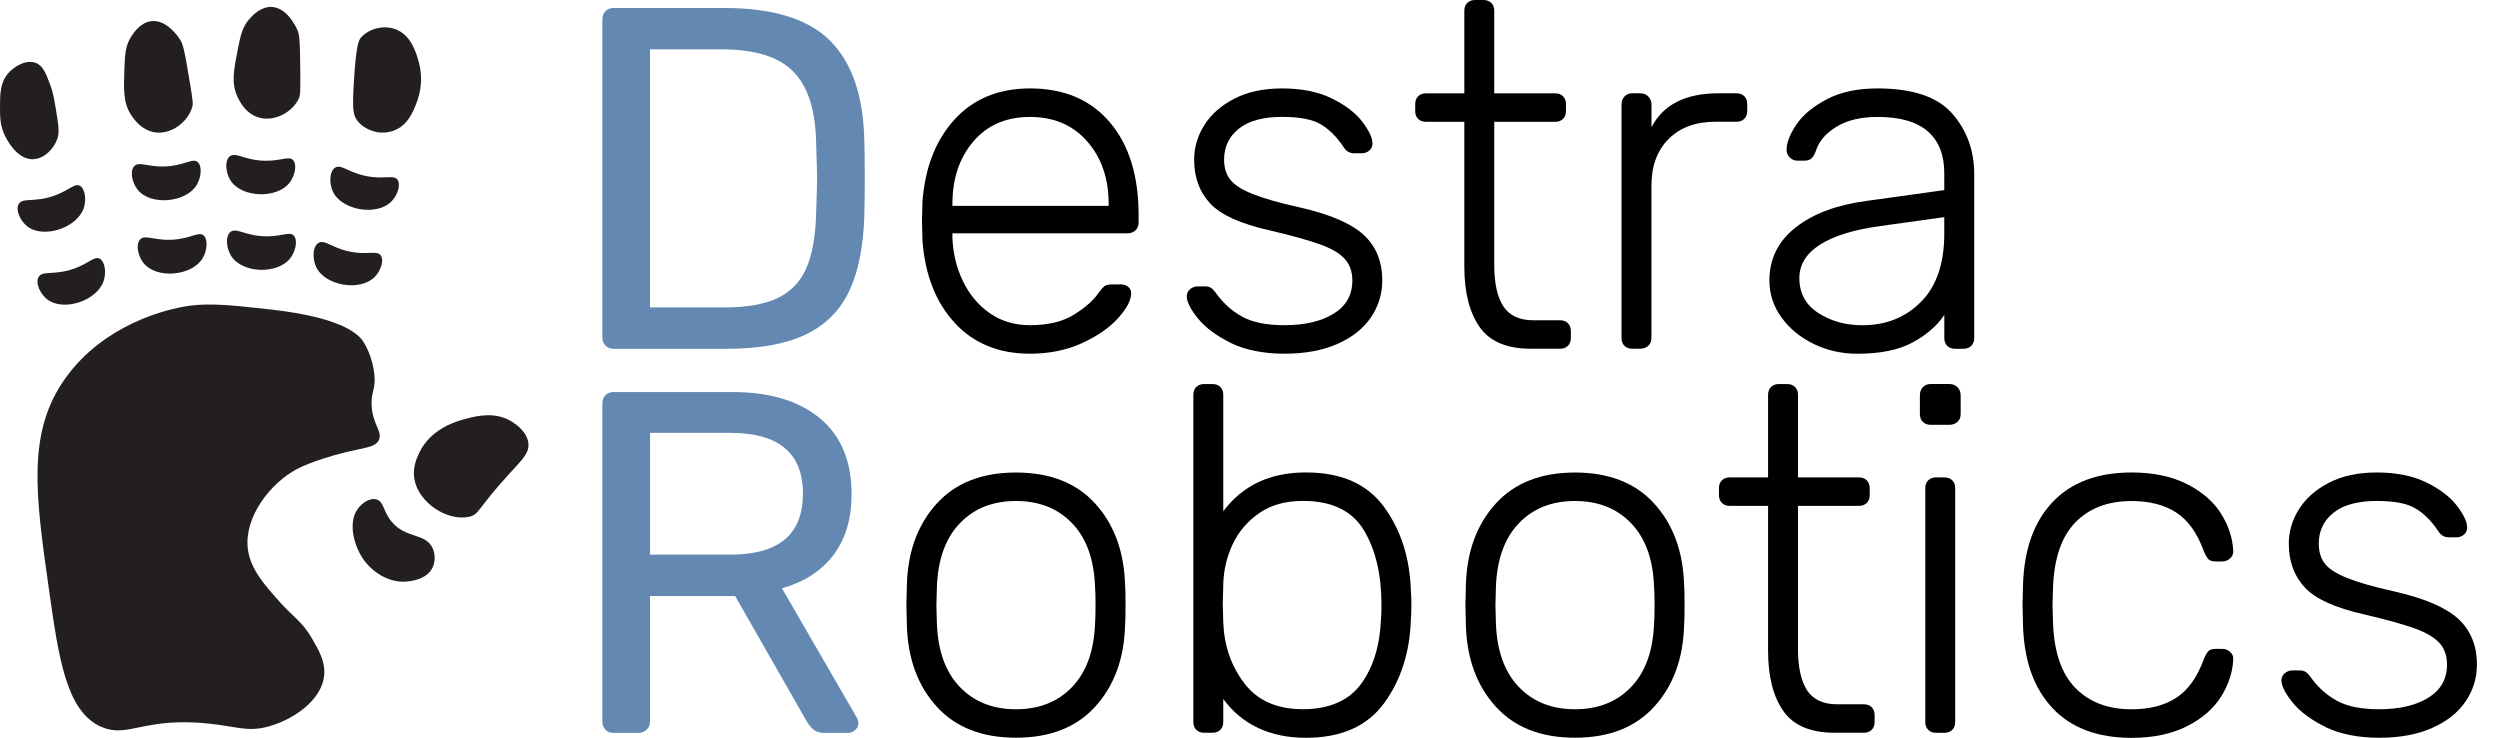
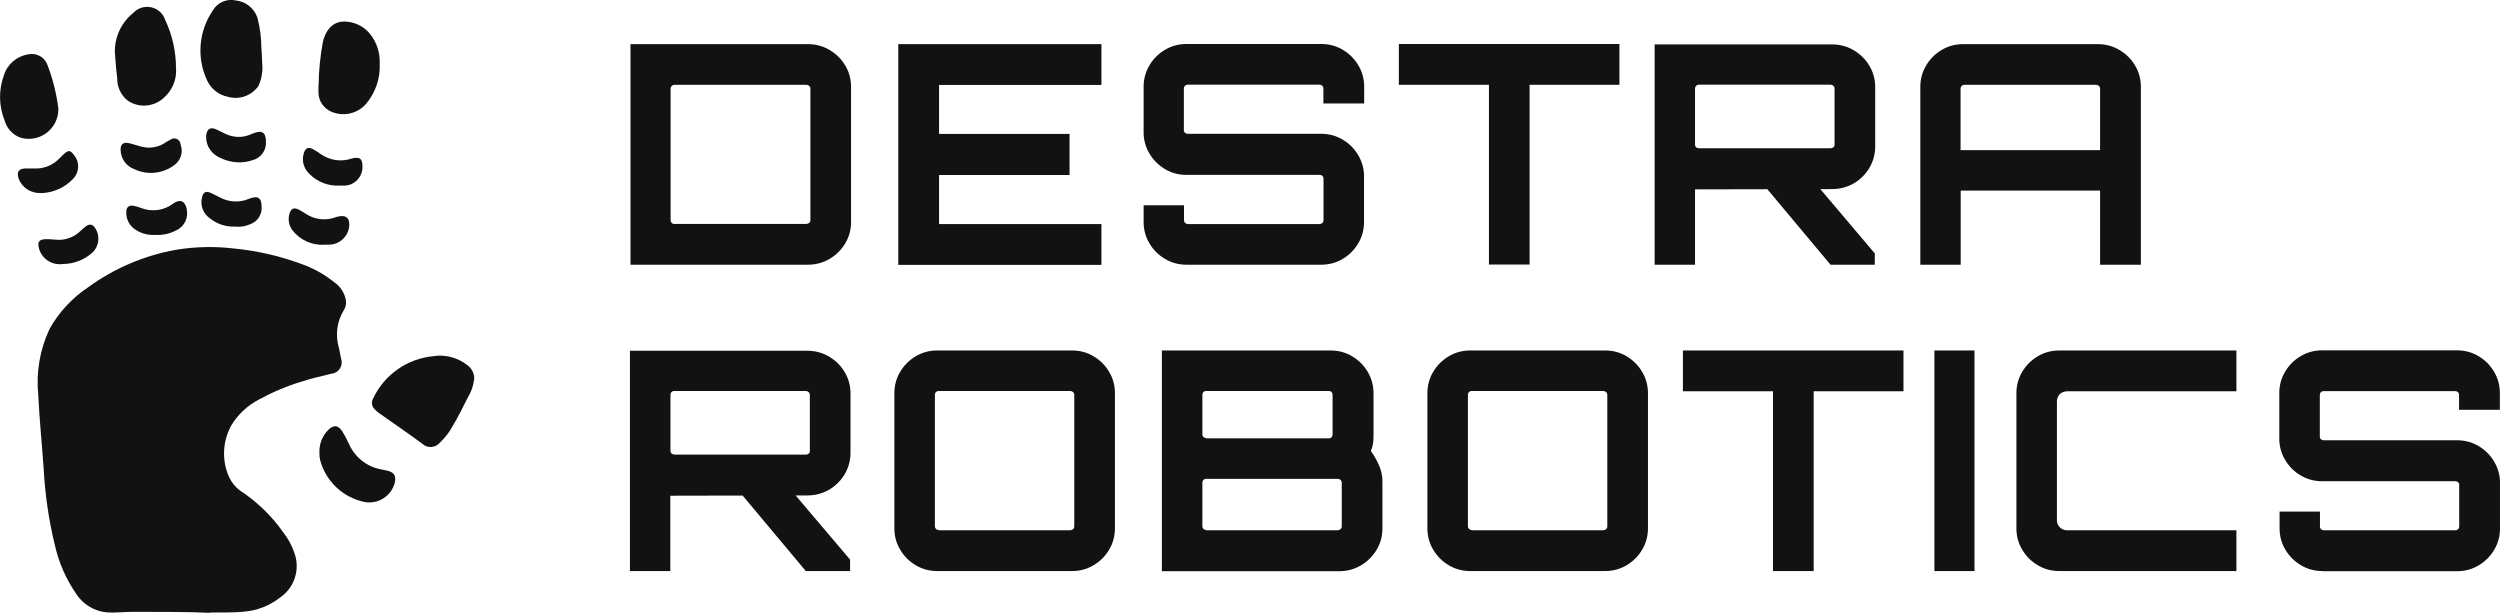
- <svg xmlns="http://www.w3.org/2000/svg" id="Layer_1" viewBox="0 0 569.97 168.19">
+ <svg xmlns="http://www.w3.org/2000/svg" viewBox="0 0 179.54 44.01">
  <defs>
-     <style>.cls-1{fill:#231f20;}.cls-2{fill:#6389b3;}</style>
+     <style>.s{fill:#121212;}</style>
  </defs>
  <g>
-     <path class="cls-1" d="M23.03,165.7c-7.95-3.58-9.66-15.69-11.89-31.45-3.06-21.61-5.07-35.79,3.88-48.18,8.79-12.18,22.87-15.3,25.44-15.87,6.03-1.33,11.1-.77,21.26,.36,17.52,1.95,20.48,6.27,21.26,7.57,2.58,4.34,2.44,8.65,2.44,8.65-.08,2.44-.78,2.92-.7,5.41,.14,4.51,2.41,5.96,1.74,7.93-.67,1.97-3.51,1.9-8.71,3.25-.78,.2-6.59,1.73-10.11,3.6-5.9,3.14-11.96,10.77-11.15,18.04,.52,4.65,3.76,8.28,7.32,12.26,3.09,3.46,5.06,4.39,7.32,8.29,1.58,2.73,3.04,5.25,2.79,8.29-.51,6.02-7.45,10.4-12.89,11.83-4.51,1.19-6.8,.04-12.89-.65-15.36-1.75-18.94,3.43-25.09,.65l-.02,.02Z" />
-     <path class="cls-1" d="M107.01,117.8c-4.91,1.16-11.65-3.15-12.55-8.65-.42-2.57,.55-4.69,1.05-5.77,2.66-5.81,8.9-7.44,10.8-7.93,2.25-.59,6.62-1.73,10.45,.72,.68,.43,3.53,2.26,3.72,5.05,.14,2.16-1.4,3.55-4.42,6.85-7.33,8.03-6.76,9.19-9.06,9.74h0Z" />
-     <path class="cls-1" d="M85.76,113.83c1.76,.44,1.51,2.63,3.48,5.05,3.3,4.03,7.81,2.55,9.41,6.13,.63,1.42,.57,3.08,0,4.33-1.31,2.85-5.16,3.18-5.92,3.25-4.04,.35-7.96-2.12-10.11-5.41-1.96-3.01-3.31-8.07-1.05-11.18,.89-1.22,2.63-2.55,4.18-2.16h0Z" />
-     <path class="cls-1" d="M85.31,63.25c-3.38,3.25-11.33,1.87-13.28-2.48-.8-1.77-.77-4.44,.48-5.33,1.51-1.09,3.38,1.46,8.36,2.11,3.46,.45,5.19-.44,5.96,.71,.8,1.2-.11,3.64-1.51,5h-.01Z" />
-     <path class="cls-1" d="M89.17,46.01c-3.35,3.28-11.32,1.95-13.3-2.39-.81-1.77-.8-4.43,.44-5.34,1.5-1.1,3.39,1.44,8.37,2.05,3.46,.42,5.19-.47,5.96,.67,.81,1.2-.08,3.64-1.48,5.01h.01Z" />
-     <path class="cls-1" d="M65.99,41.69c-2.92,3.69-10.99,3.42-13.48-.62-1.02-1.65-1.34-4.29-.22-5.35,1.36-1.28,3.54,.98,8.56,.93,3.48-.03,5.09-1.15,5.99-.12,.95,1.08,.36,3.62-.85,5.16Z" />
-     <path class="cls-1" d="M66.15,58.91c-2.92,3.7-10.98,3.44-13.48-.6-1.02-1.65-1.34-4.29-.22-5.35,1.36-1.29,3.54,.98,8.56,.92,3.48-.04,5.08-1.16,5.99-.13,.95,1.08,.37,3.62-.85,5.16Z" />
-     <path class="cls-1" d="M44.84,42.19c-2.47,4.03-10.51,4.76-13.46,1.06-1.2-1.51-1.83-4.1-.84-5.29,1.2-1.44,3.63,.53,8.6-.14,3.45-.47,4.92-1.78,5.94-.86,1.07,.95,.78,3.55-.25,5.23h.01Z" />
-     <path class="cls-1" d="M46.17,58.93c-2.48,4.02-10.52,4.74-13.46,1.02-1.2-1.51-1.82-4.1-.82-5.29,1.2-1.44,3.63,.54,8.6-.12,3.46-.46,4.92-1.76,5.94-.85,1.06,.96,.77,3.55-.26,5.23h0Z" />
-     <path class="cls-1" d="M19.07,47.51c-1.57,4.49-9.26,7-12.92,4.05-1.49-1.21-2.64-3.59-1.92-4.97,.87-1.68,3.65-.29,8.37-2.06,3.27-1.23,4.43-2.83,5.62-2.17,1.24,.69,1.51,3.29,.85,5.16h0Z" />
-     <path class="cls-1" d="M23.6,64.14c-1.57,4.49-9.26,7-12.92,4.05-1.49-1.21-2.64-3.59-1.92-4.97,.87-1.68,3.65-.29,8.37-2.06,3.27-1.23,4.43-2.83,5.62-2.17,1.24,.69,1.51,3.29,.85,5.16h0Z" />
-     <path class="cls-1" d="M7.7,36.3c-3.99,.24-6.4-4.97-6.77-5.78C0,28.37,0,26.49,0,24.5c0-3,.02-5.57,1.77-7.68,1.5-1.8,4.37-3.38,6.54-2.42,1.56,.69,2.21,2.45,3.18,5.06,.6,1.62,.81,2.85,1.14,4.8,.66,3.91,.99,5.86,.46,7.36-.74,2.1-2.8,4.51-5.4,4.66v.02Z" />
-     <path class="cls-1" d="M35.2,30.15c-2.95-.49-4.64-2.96-5.17-3.73-1.96-2.85-1.85-5.89-1.67-10.69,.12-3.3,.23-5.35,1.59-7.45,.51-.78,2.07-3.19,4.59-3.46,3.51-.38,6.16,3.66,6.5,4.18,.58,.88,.93,1.7,2.3,10.13,.66,4.04,.69,4.51,.48,5.27-.92,3.34-4.78,6.4-8.62,5.76h0Z" />
-     <path class="cls-1" d="M90.32,29.55c-1.73,.82-3.34,.71-3.96,.64-.29-.04-3.24-.43-4.94-2.75-.93-1.26-1.1-2.56-.76-8.43,.52-9,1.15-9.93,1.72-10.54,1.84-1.97,4.99-2.75,7.59-1.88,3.81,1.28,4.98,5.61,5.54,7.69,1.23,4.58-.2,8.34-.66,9.48-.7,1.75-1.78,4.49-4.53,5.79Z" />
-     <path class="cls-1" d="M58.7,26.7c-2.83-.98-4.12-3.7-4.52-4.55-1.49-3.15-.9-6.12,.02-10.83,.64-3.24,1.06-5.24,2.74-7.09,.62-.69,2.54-2.8,5.08-2.64,3.53,.22,5.51,4.65,5.76,5.21,.43,.96,.65,1.83,.69,10.38,.02,4.1-.03,4.56-.35,5.28-1.43,3.14-5.72,5.52-9.41,4.24h-.01Z" />
+     <path class="s" d="m15.06,44.01c-1.62-.08-3.58-.06-5.53-.07-.62,0-1.23.08-1.85.04-.91-.08-1.73-.58-2.22-1.35-.73-1.06-1.25-2.26-1.53-3.52-.44-1.81-.7-3.66-.8-5.53-.12-1.73-.3-3.46-.38-5.19-.17-1.63.11-3.27.8-4.75.67-1.21,1.63-2.24,2.78-3.01,1.87-1.36,4.02-2.28,6.3-2.69,1.39-.23,2.8-.26,4.2-.09,1.66.16,3.29.54,4.85,1.12.85.3,1.64.75,2.34,1.31.43.3.73.76.82,1.28.04.25-.01.51-.15.72-.5.81-.62,1.79-.35,2.7.05.26.11.51.15.76.16.42-.06.9-.48,1.05-.07.03-.14.04-.22.05-.69.18-1.4.32-2.08.55-1.08.32-2.12.76-3.11,1.3-.83.43-1.52,1.08-2,1.88-.61,1.12-.68,2.47-.17,3.64.22.5.59.91,1.06,1.19,1.11.77,2.08,1.73,2.85,2.83.42.54.73,1.15.9,1.81.25,1.11-.2,2.25-1.14,2.88-.75.59-1.66.94-2.61,1.01-.7.07-1.39.05-2.42.06" />
+     <path class="s" d="m34.05,27.23c-.05.46-.2.9-.44,1.29-.36.72-.72,1.45-1.14,2.14-.23.42-.53.8-.88,1.13-.31.37-.86.42-1.23.11-.01,0-.02-.02-.03-.03-1-.74-2.03-1.44-3.05-2.16-.13-.09-.25-.19-.36-.31-.22-.19-.27-.51-.13-.77.8-1.71,2.44-2.87,4.32-3.05.87-.14,1.76.1,2.45.64.32.23.51.61.5,1.01" />
+     <path class="s" d="m18.85,4.76c.01.49-.09.99-.3,1.43-.5.69-1.37,1-2.19.76-.66-.13-1.21-.57-1.49-1.18-.76-1.63-.6-3.53.41-5.01.33-.58,1-.87,1.64-.73.72.07,1.34.56,1.57,1.25.18.7.28,1.43.28,2.15.04.41.04.82.07,1.33" />
+     <path class="s" d="m12.64,4.88c.07.8-.25,1.58-.85,2.12-.71.68-1.8.78-2.61.23-.49-.38-.77-.97-.76-1.58-.06-.53-.12-1.07-.15-1.61-.13-1.2.37-2.37,1.31-3.12.52-.55,1.38-.57,1.93-.05.16.15.28.34.35.55.51,1.08.78,2.27.78,3.47" />
+     <path class="s" d="m22.88,6.15c.01-1.06.12-2.11.31-3.15.26-1.03.86-1.54,1.75-1.44.63.06,1.22.37,1.62.86.49.6.74,1.36.71,2.14.05,1.06-.3,2.09-.98,2.9-.6.68-1.55.92-2.4.6-.62-.22-1.04-.81-1.02-1.47v-.45" />
+     <path class="s" d="m4.19,7.87c-.01,1.17-.97,2.11-2.14,2.1-.22,0-.44-.04-.65-.11-.51-.21-.91-.65-1.06-1.18-.43-1.06-.45-2.23-.05-3.3.25-.79.94-1.36,1.76-1.48.55-.11,1.1.17,1.33.69.41,1.06.69,2.16.82,3.29" />
+     <path class="s" d="m22.94,32.5c-.02-.59.19-1.16.59-1.58.41-.44.77-.41,1.08.1.17.29.33.59.47.9.43.95,1.31,1.63,2.35,1.8.13.03.25.05.38.08.52.13.66.38.53.91-.26.92-1.17,1.5-2.12,1.35-1.57-.31-2.82-1.48-3.23-3.02-.04-.18-.06-.36-.05-.54" />
+     <path class="s" d="m2.93,13.86c-.71.04-1.37-.39-1.6-1.06-.14-.46.01-.69.49-.7h.66c.67.03,1.31-.23,1.77-.71.1-.1.2-.2.3-.29.37-.35.49-.34.8.08.38.49.35,1.19-.09,1.65-.6.65-1.45,1.02-2.33,1.04" />
+     <path class="s" d="m16.96,16.27c-.69.05-1.37-.17-1.9-.6-.48-.34-.7-.94-.55-1.51.09-.37.3-.47.64-.3.25.12.5.25.75.37.62.3,1.34.32,1.97.05.67-.26.93-.08.92.64.01.52-.3.98-.79,1.17-.33.15-.69.22-1.04.19" />
+     <path class="s" d="m24.37,13.33c-.81.04-1.59-.27-2.16-.85-.4-.38-.56-.95-.39-1.48.11-.38.33-.47.67-.28.2.11.39.24.58.37.64.43,1.44.55,2.17.3.59-.16.81,0,.79.61,0,.73-.59,1.33-1.32,1.33,0,0-.01,0-.02,0-.11,0-.22,0-.33,0" />
+     <path class="s" d="m23.27,17.58c-.87.04-1.71-.34-2.25-1.02-.27-.34-.36-.8-.23-1.22.11-.36.31-.46.66-.29.17.09.33.19.49.29.63.43,1.43.53,2.14.27.06-.02.11-.04.17-.05.61-.16.91.12.82.76-.11.73-.75,1.27-1.49,1.25h-.3" />
+     <path class="s" d="m13.05,10.75c.02.42-.16.82-.5,1.08-.82.64-1.93.77-2.88.33-.6-.21-1.01-.78-1.01-1.42,0-.37.18-.54.55-.47.33.07.65.19.98.27.57.14,1.17.04,1.66-.28.13-.09.27-.17.41-.24.2-.14.48-.09.62.11.04.06.07.12.08.19.04.14.07.28.09.43" />
+     <path class="s" d="m17.11,11.66c-.53-.02-1.04-.17-1.5-.43-.55-.31-.86-.92-.8-1.55.08-.44.31-.57.71-.39.23.1.45.22.67.32.55.27,1.2.3,1.77.06l.22-.09c.65-.26.92-.07.92.62.03.6-.37,1.15-.95,1.3-.33.11-.68.17-1.03.16" />
+     <path class="s" d="m11.15,16.87c-.47.03-.93-.08-1.33-.32-.49-.26-.78-.79-.75-1.34,0-.34.2-.49.53-.43.18.04.37.09.54.16.77.3,1.64.18,2.3-.32.49-.35.86-.19.97.4.14.63-.18,1.27-.77,1.53-.46.24-.97.35-1.49.32" />
+     <path class="s" d="m4.5,18.96c-.8.11-1.55-.41-1.72-1.2-.09-.39.05-.56.45-.58.42-.03.83.08,1.25.03.47-.06.91-.26,1.25-.58.14-.13.28-.26.43-.37.28-.21.5-.16.69.14.35.55.27,1.27-.2,1.73-.59.53-1.35.83-2.15.83" />
  </g>
-   <g>
-     <path class="cls-2" d="M138.05,166.35c-.48-.48-.72-1.09-.72-1.83V92.04c0-.81,.24-1.46,.72-1.94,.48-.48,1.09-.72,1.83-.72h27.08c8.51,0,15.17,2,19.98,5.99,4.81,4,7.21,9.77,7.21,17.32,0,5.62-1.39,10.25-4.16,13.88-2.78,3.63-6.68,6.14-11.71,7.55l17.09,29.53c.22,.44,.33,.85,.33,1.22,0,.59-.24,1.11-.72,1.55-.48,.44-1.02,.67-1.61,.67h-5.33c-1.11,0-1.98-.26-2.61-.78-.63-.52-1.2-1.26-1.72-2.22l-16.1-28.19h-19.42v28.64c0,.74-.26,1.35-.78,1.83-.52,.48-1.15,.72-1.89,.72h-5.66c-.74,0-1.35-.24-1.83-.72Zm28.47-39.9c11.03,0,16.54-4.62,16.54-13.88s-5.51-13.88-16.54-13.88h-18.31v27.75h18.31Z" />
-     <path d="M213.54,161.08c-4.29-4.74-6.55-10.88-6.78-18.42l-.11-4.7,.11-4.7c.22-7.54,2.48-13.68,6.78-18.42,4.29-4.74,10.32-7.11,18.09-7.11s13.79,2.37,18.09,7.11c4.29,4.74,6.55,10.88,6.78,18.42,.07,.75,.11,2.32,.11,4.7s-.04,3.96-.11,4.7c-.22,7.54-2.48,13.68-6.78,18.42-4.29,4.74-10.32,7.11-18.09,7.11s-13.79-2.37-18.09-7.11Zm30.91-4.48c3.25-3.4,4.98-8.23,5.21-14.5,.07-.75,.11-2.13,.11-4.14s-.04-3.4-.11-4.14c-.22-6.27-1.96-11.11-5.21-14.5-3.25-3.4-7.52-5.1-12.82-5.1s-9.58,1.7-12.82,5.1c-3.25,3.4-4.98,8.23-5.21,14.5l-.11,4.14,.11,4.14c.22,6.27,1.96,11.11,5.21,14.5,3.25,3.4,7.52,5.1,12.82,5.1s9.58-1.7,12.82-5.1Z" />
-     <path d="M278.89,159.34v5.26c0,.75-.22,1.34-.67,1.79-.45,.45-1.05,.67-1.79,.67h-1.9c-.75,0-1.34-.22-1.79-.67-.45-.45-.67-1.04-.67-1.79V90.02c0-.75,.22-1.34,.67-1.79,.45-.45,1.04-.67,1.79-.67h1.9c.75,0,1.34,.22,1.79,.67,.45,.45,.67,1.05,.67,1.79v26.54c4.41-5.9,10.68-8.85,18.82-8.85s14.02,2.63,17.86,7.9c3.84,5.26,5.88,11.67,6.1,19.21,.07,.75,.11,1.79,.11,3.14s-.04,2.39-.11,3.14c-.22,7.54-2.26,13.94-6.1,19.21-3.85,5.26-9.8,7.9-17.86,7.9s-14.49-2.95-18.82-8.85Zm31.42-3.42c2.8-3.84,4.31-8.79,4.54-14.84,.07-.75,.11-1.79,.11-3.14,0-6.94-1.34-12.64-4.03-17.08-2.69-4.44-7.32-6.66-13.89-6.66-3.96,0-7.28,.93-9.97,2.8-2.69,1.87-4.7,4.24-6.05,7.11-1.34,2.88-2.05,5.92-2.13,9.13l-.11,4.37,.11,4.37c.22,5.3,1.83,9.91,4.82,13.83,2.99,3.92,7.43,5.88,13.33,5.88s10.47-1.92,13.27-5.77Z" />
-     <path d="M340.99,161.08c-4.29-4.74-6.55-10.88-6.78-18.42l-.11-4.7,.11-4.7c.22-7.54,2.48-13.68,6.78-18.42,4.29-4.74,10.32-7.11,18.09-7.11s13.79,2.37,18.09,7.11c4.29,4.74,6.55,10.88,6.78,18.42,.07,.75,.11,2.32,.11,4.7s-.04,3.96-.11,4.7c-.22,7.54-2.48,13.68-6.78,18.42-4.29,4.74-10.32,7.11-18.09,7.11s-13.79-2.37-18.09-7.11Zm30.91-4.48c3.25-3.4,4.98-8.23,5.21-14.5,.07-.75,.11-2.13,.11-4.14s-.04-3.4-.11-4.14c-.22-6.27-1.96-11.11-5.21-14.5-3.25-3.4-7.52-5.1-12.82-5.1s-9.58,1.7-12.82,5.1c-3.25,3.4-4.98,8.23-5.21,14.5l-.11,4.14,.11,4.14c.22,6.27,1.96,11.11,5.21,14.5,3.25,3.4,7.52,5.1,12.82,5.1s9.58-1.7,12.82-5.1Z" />
-     <path d="M406.57,162.09c-2.32-3.32-3.47-7.9-3.47-13.72v-33.04h-8.74c-.75,0-1.34-.22-1.79-.67s-.67-1.04-.67-1.79v-1.57c0-.75,.22-1.34,.67-1.79,.45-.45,1.04-.67,1.79-.67h8.74v-18.82c0-.75,.22-1.34,.67-1.79,.45-.45,1.04-.67,1.79-.67h1.9c.75,0,1.34,.22,1.79,.67,.45,.45,.67,1.05,.67,1.79v18.82h13.89c.75,0,1.34,.22,1.79,.67,.45,.45,.67,1.05,.67,1.79v1.57c0,.75-.22,1.34-.67,1.79s-1.05,.67-1.79,.67h-13.89v32.59c0,4.18,.69,7.34,2.07,9.46,1.38,2.13,3.68,3.19,6.89,3.19h6.05c.75,0,1.34,.22,1.79,.67,.45,.45,.67,1.05,.67,1.79v1.57c0,.75-.22,1.34-.67,1.79-.45,.45-1.05,.67-1.79,.67h-6.61c-5.53,0-9.45-1.66-11.76-4.98Z" />
-     <path d="M438.38,96.18c-.45-.45-.67-1.04-.67-1.79v-4.26c0-.75,.22-1.36,.67-1.85,.45-.48,1.04-.73,1.79-.73h4.26c.75,0,1.36,.24,1.85,.73,.48,.49,.73,1.1,.73,1.85v4.26c0,.75-.24,1.34-.73,1.79-.49,.45-1.1,.67-1.85,.67h-4.26c-.75,0-1.34-.22-1.79-.67Zm1.23,70.22c-.45-.45-.67-1.04-.67-1.79v-53.31c0-.75,.22-1.34,.67-1.79,.45-.45,1.04-.67,1.79-.67h1.9c.75,0,1.34,.22,1.79,.67,.45,.45,.67,1.05,.67,1.79v53.31c0,.75-.22,1.34-.67,1.79-.45,.45-1.05,.67-1.79,.67h-1.9c-.75,0-1.34-.22-1.79-.67Z" />
-     <path d="M467.94,161.42c-4.26-4.52-6.5-10.84-6.72-18.98l-.11-4.48,.11-4.48c.22-8.14,2.46-14.47,6.72-18.98,4.26-4.52,10.27-6.78,18.03-6.78,4.93,0,9.13,.88,12.6,2.63,3.47,1.75,6.07,4,7.78,6.72,1.72,2.73,2.65,5.54,2.8,8.46,.07,.67-.15,1.25-.67,1.74-.52,.49-1.12,.73-1.79,.73h-1.57c-.75,0-1.29-.17-1.62-.5s-.69-.95-1.06-1.85c-1.49-4.11-3.58-7.04-6.27-8.79-2.69-1.75-6.09-2.63-10.19-2.63-5.38,0-9.65,1.62-12.82,4.87-3.17,3.25-4.87,8.23-5.1,14.95l-.11,3.92,.11,3.92c.22,6.72,1.92,11.7,5.1,14.95,3.17,3.25,7.45,4.87,12.82,4.87,4.11,0,7.5-.88,10.19-2.63,2.69-1.75,4.78-4.68,6.27-8.79,.37-.9,.73-1.51,1.06-1.85,.34-.34,.88-.5,1.62-.5h1.57c.67,0,1.27,.24,1.79,.73,.52,.49,.75,1.06,.67,1.74-.15,2.91-1.08,5.73-2.8,8.46-1.72,2.73-4.31,4.97-7.78,6.72-3.47,1.75-7.67,2.63-12.6,2.63-7.77,0-13.78-2.26-18.03-6.78Z" />
-     <path d="M530.16,165.73c-3.32-1.64-5.82-3.51-7.5-5.6-1.68-2.09-2.52-3.77-2.52-5.04,0-.67,.26-1.21,.78-1.62,.52-.41,1.08-.62,1.68-.62h1.68c.52,0,.95,.09,1.29,.28,.34,.19,.73,.58,1.18,1.18,1.64,2.31,3.64,4.13,5.99,5.43,2.35,1.31,5.58,1.96,9.69,1.96,4.63,0,8.36-.88,11.2-2.63,2.84-1.75,4.26-4.27,4.26-7.56,0-2.02-.58-3.66-1.74-4.93-1.16-1.27-3.02-2.37-5.6-3.3-2.58-.93-6.4-2-11.48-3.19-6.65-1.49-11.18-3.54-13.61-6.16-2.43-2.61-3.64-5.94-3.64-9.97,0-2.76,.76-5.38,2.3-7.84,1.53-2.46,3.81-4.48,6.83-6.05,3.02-1.57,6.66-2.35,10.92-2.35,4.48,0,8.27,.77,11.37,2.3,3.1,1.53,5.41,3.3,6.94,5.32,1.53,2.02,2.3,3.66,2.3,4.93,0,.67-.24,1.21-.73,1.62-.49,.41-1.06,.62-1.74,.62h-1.68c-1.05,0-1.87-.48-2.46-1.46-1.5-2.24-3.19-3.94-5.1-5.1-1.9-1.16-4.87-1.74-8.9-1.74-4.33,0-7.62,.9-9.86,2.69-2.24,1.79-3.36,4.14-3.36,7.06,0,1.79,.45,3.29,1.34,4.48,.9,1.2,2.58,2.3,5.04,3.3s6.05,2.04,10.75,3.08c6.94,1.57,11.83,3.66,14.67,6.27,2.84,2.62,4.26,6.09,4.26,10.42,0,3.06-.86,5.86-2.58,8.4-1.72,2.54-4.26,4.56-7.62,6.05-3.36,1.49-7.39,2.24-12.1,2.24s-8.94-.82-12.26-2.46Z" />
-   </g>
-   <g>
-     <path class="cls-2" d="M138.05,78.8c-.48-.48-.72-1.09-.72-1.83V4.48c0-.81,.24-1.46,.72-1.94,.48-.48,1.09-.72,1.83-.72h25.2c11.17,0,19.24,2.5,24.2,7.49,4.96,4.99,7.55,12.53,7.77,22.59,.07,2.15,.11,5.03,.11,8.66s-.04,6.55-.11,8.77c-.22,7.03-1.39,12.75-3.5,17.15-2.11,4.4-5.42,7.68-9.93,9.82-4.51,2.15-10.51,3.22-17.98,3.22h-25.75c-.74,0-1.35-.24-1.83-.72Zm27.03-8.71c5.11,0,9.16-.7,12.15-2.11,3-1.41,5.18-3.64,6.55-6.72,1.37-3.07,2.13-7.2,2.28-12.38,.15-4.44,.22-7.21,.22-8.33,0-1.18-.07-3.92-.22-8.21-.15-7.33-1.89-12.67-5.22-16.04-3.33-3.37-8.77-5.05-16.32-5.05h-16.32v58.83h16.87Z" />
-     <path d="M217.7,73.64c-4.33-4.67-6.79-10.92-7.39-18.76l-.11-4.48,.11-4.48c.6-7.77,3.04-14,7.34-18.7,4.29-4.7,10.02-7.06,17.19-7.06,7.76,0,13.83,2.58,18.2,7.73,4.37,5.15,6.55,12.21,6.55,21.17v1.68c0,.75-.24,1.34-.73,1.79-.49,.45-1.1,.67-1.85,.67h-39.87v1.12c.15,3.51,.95,6.78,2.41,9.8,1.46,3.02,3.49,5.45,6.1,7.28,2.61,1.83,5.67,2.74,9.18,2.74,4.11,0,7.45-.8,10.02-2.41,2.58-1.6,4.42-3.23,5.54-4.87,.67-.9,1.18-1.46,1.51-1.68s.95-.34,1.85-.34h1.79c.67,0,1.23,.19,1.68,.56,.45,.38,.67,.86,.67,1.46,0,1.57-.99,3.46-2.97,5.66-1.98,2.2-4.72,4.11-8.23,5.71-3.51,1.6-7.47,2.41-11.87,2.41-7.09,0-12.81-2.33-17.14-7Zm35.06-26.71v-.45c0-5.75-1.62-10.49-4.87-14.22-3.25-3.73-7.6-5.6-13.05-5.6s-9.76,1.87-12.94,5.6c-3.17,3.73-4.76,8.47-4.76,14.22v.45h35.62Z" />
-     <path d="M280.59,78.17c-3.32-1.64-5.82-3.51-7.5-5.6-1.68-2.09-2.52-3.77-2.52-5.04,0-.67,.26-1.21,.78-1.62,.52-.41,1.08-.62,1.68-.62h1.68c.52,0,.95,.09,1.29,.28,.34,.19,.73,.58,1.18,1.18,1.64,2.31,3.64,4.13,5.99,5.43,2.35,1.31,5.58,1.96,9.69,1.96,4.63,0,8.36-.88,11.2-2.63,2.84-1.75,4.26-4.27,4.26-7.56,0-2.02-.58-3.66-1.74-4.93-1.16-1.27-3.02-2.37-5.6-3.3-2.58-.93-6.4-2-11.48-3.19-6.65-1.49-11.18-3.54-13.61-6.16-2.43-2.61-3.64-5.94-3.64-9.97,0-2.76,.76-5.38,2.3-7.84,1.53-2.46,3.81-4.48,6.83-6.05,3.02-1.57,6.66-2.35,10.92-2.35,4.48,0,8.27,.77,11.37,2.3,3.1,1.53,5.41,3.3,6.94,5.32,1.53,2.02,2.3,3.66,2.3,4.93,0,.67-.24,1.21-.73,1.62-.49,.41-1.06,.62-1.74,.62h-1.68c-1.05,0-1.87-.48-2.46-1.46-1.5-2.24-3.19-3.94-5.1-5.1-1.9-1.16-4.87-1.74-8.9-1.74-4.33,0-7.62,.9-9.86,2.69-2.24,1.79-3.36,4.14-3.36,7.06,0,1.79,.45,3.29,1.34,4.48,.9,1.2,2.58,2.3,5.04,3.3s6.05,2.04,10.75,3.08c6.94,1.57,11.83,3.66,14.67,6.27,2.84,2.62,4.26,6.09,4.26,10.42,0,3.06-.86,5.86-2.58,8.4-1.72,2.54-4.26,4.56-7.62,6.05-3.36,1.49-7.39,2.24-12.1,2.24s-8.94-.82-12.26-2.46Z" />
-     <path d="M337.32,74.53c-2.32-3.32-3.47-7.9-3.47-13.72V27.77h-8.74c-.75,0-1.34-.22-1.79-.67s-.67-1.04-.67-1.79v-1.57c0-.75,.22-1.34,.67-1.79,.45-.45,1.04-.67,1.79-.67h8.74V2.46c0-.75,.22-1.34,.67-1.79,.45-.45,1.04-.67,1.79-.67h1.9c.75,0,1.34,.22,1.79,.67,.45,.45,.67,1.05,.67,1.79V21.28h13.89c.75,0,1.34,.22,1.79,.67,.45,.45,.67,1.05,.67,1.79v1.57c0,.75-.22,1.34-.67,1.79s-1.05,.67-1.79,.67h-13.89V60.37c0,4.18,.69,7.34,2.07,9.46,1.38,2.13,3.68,3.19,6.89,3.19h6.05c.75,0,1.34,.22,1.79,.67,.45,.45,.67,1.05,.67,1.79v1.57c0,.75-.22,1.34-.67,1.79-.45,.45-1.05,.67-1.79,.67h-6.61c-5.53,0-9.45-1.66-11.76-4.98Z" />
-     <path d="M370.36,78.85c-.45-.45-.67-1.04-.67-1.79V23.85c0-.75,.22-1.36,.67-1.85,.45-.49,1.04-.73,1.79-.73h1.79c.75,0,1.36,.24,1.85,.73,.49,.49,.73,1.1,.73,1.85v5.15c2.69-5.15,7.76-7.73,15.23-7.73h4.14c.75,0,1.34,.22,1.79,.67,.45,.45,.67,1.05,.67,1.79v1.57c0,.75-.22,1.34-.67,1.79-.45,.45-1.05,.67-1.79,.67h-4.82c-4.48,0-8.03,1.31-10.64,3.92s-3.92,6.16-3.92,10.64v34.72c0,.75-.24,1.34-.73,1.79-.49,.45-1.1,.67-1.85,.67h-1.79c-.75,0-1.34-.22-1.79-.67Z" />
-     <path d="M413.48,78.4c-3.06-1.49-5.51-3.51-7.34-6.05-1.83-2.54-2.74-5.34-2.74-8.4,0-4.93,2-8.96,5.99-12.1,3.99-3.14,9.39-5.15,16.18-6.05l17.7-2.46v-3.92c0-4.11-1.25-7.26-3.75-9.46-2.5-2.2-6.33-3.3-11.48-3.3-3.81,0-6.93,.75-9.35,2.24-2.43,1.49-3.98,3.29-4.65,5.38-.3,.9-.65,1.51-1.06,1.85-.41,.34-.95,.5-1.62,.5h-1.57c-.67,0-1.25-.24-1.74-.73-.49-.48-.73-1.06-.73-1.74,0-1.64,.75-3.56,2.24-5.77,1.49-2.2,3.81-4.12,6.94-5.77,3.14-1.64,6.98-2.46,11.54-2.46,7.99,0,13.66,1.9,17.02,5.71,3.36,3.81,5.04,8.44,5.04,13.89v37.3c0,.75-.22,1.34-.67,1.79-.45,.45-1.05,.67-1.79,.67h-1.9c-.75,0-1.34-.22-1.79-.67s-.67-1.04-.67-1.79v-5.26c-1.64,2.46-4.05,4.55-7.22,6.27-3.17,1.72-7.37,2.58-12.6,2.58-3.58,0-6.91-.75-9.97-2.24Zm24.53-9.63c3.51-3.58,5.26-8.74,5.26-15.46v-3.81l-14.45,2.02c-6.12,.82-10.75,2.24-13.89,4.26-3.14,2.02-4.7,4.56-4.7,7.62,0,3.44,1.44,6.09,4.31,7.95,2.87,1.87,6.22,2.8,10.02,2.8,5.45,0,9.93-1.79,13.44-5.38Z" />
-   </g>
+   <path class="s" d="m45.28,19.01V3.17h12.76c.54,0,1.07.14,1.54.42.46.27.85.65,1.12,1.11.28.46.42.99.42,1.53v9.72c0,.54-.14,1.07-.42,1.53-.28.46-.66.84-1.12,1.11-.47.28-1,.42-1.54.42h-12.76Zm3.15-2.93h9.48c.07,0,.14-.03.2-.07.06-.05.09-.11.09-.19V6.36c0-.07-.03-.14-.09-.19-.05-.05-.13-.08-.2-.08h-9.48c-.07,0-.14.03-.19.08-.05.05-.08.12-.08.19v9.46c0,.07.03.14.08.19.05.05.12.08.19.07Zm16.08,2.93V3.17h14.59v2.93h-11.66v3.52h9.37v2.95h-9.37v3.52h11.66v2.93h-14.59Zm20.68,0c-.54,0-1.07-.14-1.53-.42-.46-.27-.84-.65-1.11-1.11-.28-.46-.42-.99-.42-1.53v-1.21h2.9v1.08c0,.07.03.14.08.19.05.05.12.08.19.08h9.48c.07,0,.14-.03.19-.08.05-.05.08-.12.08-.19v-3.01c0-.07-.03-.13-.08-.18-.05-.04-.12-.07-.19-.07h-9.59c-.54,0-1.07-.14-1.53-.42-.46-.27-.84-.65-1.11-1.11-.28-.47-.43-1.01-.42-1.55v-3.26c0-.54.14-1.07.42-1.53.27-.46.65-.84,1.11-1.11.46-.28.99-.42,1.53-.42h9.72c.54,0,1.07.14,1.53.42.46.27.84.65,1.11,1.11.28.46.42.99.42,1.53v1.21h-2.93v-1.08c0-.07-.03-.14-.08-.19-.05-.05-.12-.08-.19-.08h-9.48c-.07,0-.14.03-.19.08-.05.05-.08.12-.08.19v3.01c0,.07.03.13.08.18.05.04.12.07.19.07h9.61c.54,0,1.07.14,1.53.42.46.27.84.65,1.11,1.11.28.47.43,1.01.42,1.55v3.26c0,.54-.14,1.07-.42,1.53-.27.46-.65.84-1.11,1.11-.46.28-.99.42-1.53.42h-9.73Zm21.74,0V6.09h-6.47v-2.93h15.84v2.93h-6.45v12.91h-2.93Zm24.53,0l-4.77-5.7h3.81l4.14,4.89v.81h-3.17Zm-12.63,0V3.19h12.76c.54,0,1.07.14,1.54.42.46.27.85.65,1.12,1.11.28.46.42.99.42,1.53v4.27c0,.54-.14,1.07-.42,1.54-.27.46-.66.84-1.12,1.11-.47.27-1,.41-1.54.41l-9.86.02v5.41h-2.9Zm3.17-8.36h9.46c.07,0,.14-.02.2-.07.06-.04.09-.11.09-.18v-4.05c0-.07-.03-.14-.09-.19-.05-.05-.13-.08-.2-.08h-9.46c-.07,0-.14.03-.19.08-.05.05-.08.12-.08.19v4.05c0,.07.03.13.08.18.05.04.12.07.19.06Zm15.91,8.36V6.23c0-.54.14-1.07.42-1.53.27-.46.65-.84,1.11-1.11.46-.28.99-.42,1.53-.42h9.7c.54,0,1.07.14,1.54.42.46.27.85.65,1.12,1.11.28.46.42.99.42,1.53v12.78h-2.93v-5.32h-10.01v5.32h-2.9Zm2.9-8.23h10.01v-4.42c0-.07-.03-.14-.09-.19-.05-.05-.13-.08-.2-.08h-9.46c-.07,0-.14.03-.19.08-.05.05-.08.12-.08.19v4.42Zm-82.94,30.23l-4.77-5.7h3.81l4.14,4.88v.82h-3.17Zm-12.63,0v-15.82h12.76c.54,0,1.07.14,1.54.42.46.27.85.65,1.12,1.11.28.46.42.99.42,1.53v4.27c0,.54-.14,1.07-.42,1.54-.27.46-.66.84-1.12,1.11-.47.27-1,.41-1.54.41l-9.86.02v5.41h-2.9Zm3.17-8.36h9.46c.07,0,.14-.02.2-.07.06-.04.09-.11.09-.18v-4.05c0-.07-.03-.14-.09-.19-.05-.05-.13-.08-.2-.08h-9.46c-.15,0-.26.12-.26.26,0,0,0,0,0,0v4.05c0,.07.03.13.08.18.05.04.12.07.19.06Zm18.88,8.36c-.54,0-1.07-.14-1.53-.42-.46-.27-.84-.65-1.11-1.11-.28-.46-.42-.99-.42-1.53v-9.72c0-.54.14-1.07.42-1.53.27-.46.65-.84,1.11-1.11.46-.28.99-.42,1.53-.42h9.72c.54,0,1.07.14,1.53.42.46.27.84.65,1.11,1.11.28.46.42.99.42,1.53v9.72c0,.54-.14,1.07-.42,1.53-.27.46-.65.84-1.11,1.11-.46.28-.99.42-1.53.42h-9.72Zm.11-2.93h9.46c.07,0,.15-.03.2-.08.06-.05.09-.11.09-.19v-9.46c0-.07-.03-.14-.09-.19-.05-.05-.13-.08-.2-.08h-9.46c-.15,0-.26.12-.26.26,0,0,0,0,0,0v9.46c0,.15.12.26.26.26,0,0,0,0,0,0Zm16.04,2.93v-15.84h12.14c.54,0,1.07.14,1.53.42.46.27.84.65,1.11,1.11.28.46.42.99.42,1.53v3.1c0,.18-.01.37-.04.55-.03.17-.08.34-.15.51.24.33.44.68.6,1.06.15.35.23.72.23,1.1v3.41c0,.54-.14,1.07-.42,1.53-.28.46-.66.84-1.12,1.11-.47.28-1,.42-1.54.42h-12.75Zm3.17-2.93h9.46c.07,0,.15-.03.2-.08.06-.05.09-.11.09-.19v-3.15c0-.07-.03-.14-.09-.19-.05-.05-.13-.08-.2-.08h-9.46c-.15,0-.26.12-.26.26,0,0,0,0,0,0v3.15c0,.15.12.26.26.26,0,0,0,0,0,0Zm0-6.6h8.84c.07,0,.13-.03.18-.08.04-.05.07-.12.07-.19v-2.86c0-.07-.02-.13-.07-.19-.04-.05-.11-.08-.18-.08h-8.84c-.15,0-.26.12-.26.26,0,0,0,0,0,0v2.86c0,.15.12.26.26.26,0,0,0,0,0,0Zm18.96,9.53c-.54,0-1.07-.14-1.53-.42-.46-.27-.84-.65-1.11-1.11-.28-.46-.42-.99-.42-1.53v-9.72c0-.54.14-1.07.42-1.53.27-.46.65-.84,1.11-1.11.46-.28.99-.42,1.53-.42h9.72c.54,0,1.07.14,1.53.42.46.27.84.65,1.11,1.11.28.46.42.99.42,1.53v9.72c0,.54-.14,1.07-.42,1.53-.27.46-.65.84-1.11,1.11-.46.28-.99.42-1.53.42h-9.72Zm.11-2.93h9.46c.07,0,.15-.03.2-.08.06-.05.09-.11.09-.19v-9.46c0-.07-.03-.14-.09-.19-.05-.05-.13-.08-.2-.08h-9.46c-.15,0-.26.12-.26.26,0,0,0,0,0,0v9.46c0,.15.12.26.26.26,0,0,0,0,0,0Zm21.65,2.93v-12.91h-6.47v-2.93h15.84v2.93h-6.45v12.91h-2.93Zm11.59,0v-15.84h2.88v15.84h-2.88Zm8.95,0c-.54,0-1.07-.14-1.53-.42-.46-.27-.84-.65-1.11-1.11-.28-.46-.42-.99-.42-1.53v-9.72c0-.54.14-1.07.42-1.53.27-.46.65-.84,1.11-1.11.46-.28.99-.42,1.53-.42h12.74v2.93h-12.12c-.21,0-.41.06-.56.2-.15.15-.22.36-.21.57v8.44c-.03.4.27.74.67.77.03,0,.07,0,.1,0h12.12v2.93h-12.74Zm18.9,0c-.54,0-1.07-.14-1.53-.42-.46-.27-.84-.65-1.11-1.11-.28-.46-.42-.99-.42-1.53v-1.21h2.9v1.08c0,.15.12.26.26.26,0,0,0,0,0,0h9.48c.15,0,.26-.12.26-.26h0v-3.01c0-.07-.03-.13-.08-.18-.05-.04-.12-.07-.19-.07h-9.59c-.54,0-1.07-.14-1.53-.42-.46-.27-.84-.65-1.11-1.11-.28-.47-.43-1.01-.42-1.55v-3.26c0-.54.14-1.07.42-1.53.27-.46.65-.84,1.11-1.11.46-.28.99-.42,1.53-.42h9.72c.54,0,1.07.14,1.53.42.46.27.84.65,1.11,1.11.28.46.42.99.42,1.53v1.21h-2.93v-1.08c0-.15-.12-.26-.26-.26,0,0,0,0,0,0h-9.48c-.15,0-.26.12-.26.26h0v3.02c0,.07.03.13.08.18.05.04.12.07.19.07h9.61c.54,0,1.07.14,1.53.42.46.27.84.65,1.11,1.11.28.47.43,1.01.42,1.55v3.26c0,.54-.14,1.07-.42,1.53-.27.46-.65.84-1.11,1.11-.46.28-.99.42-1.53.42h-9.72Z" />
</svg>
